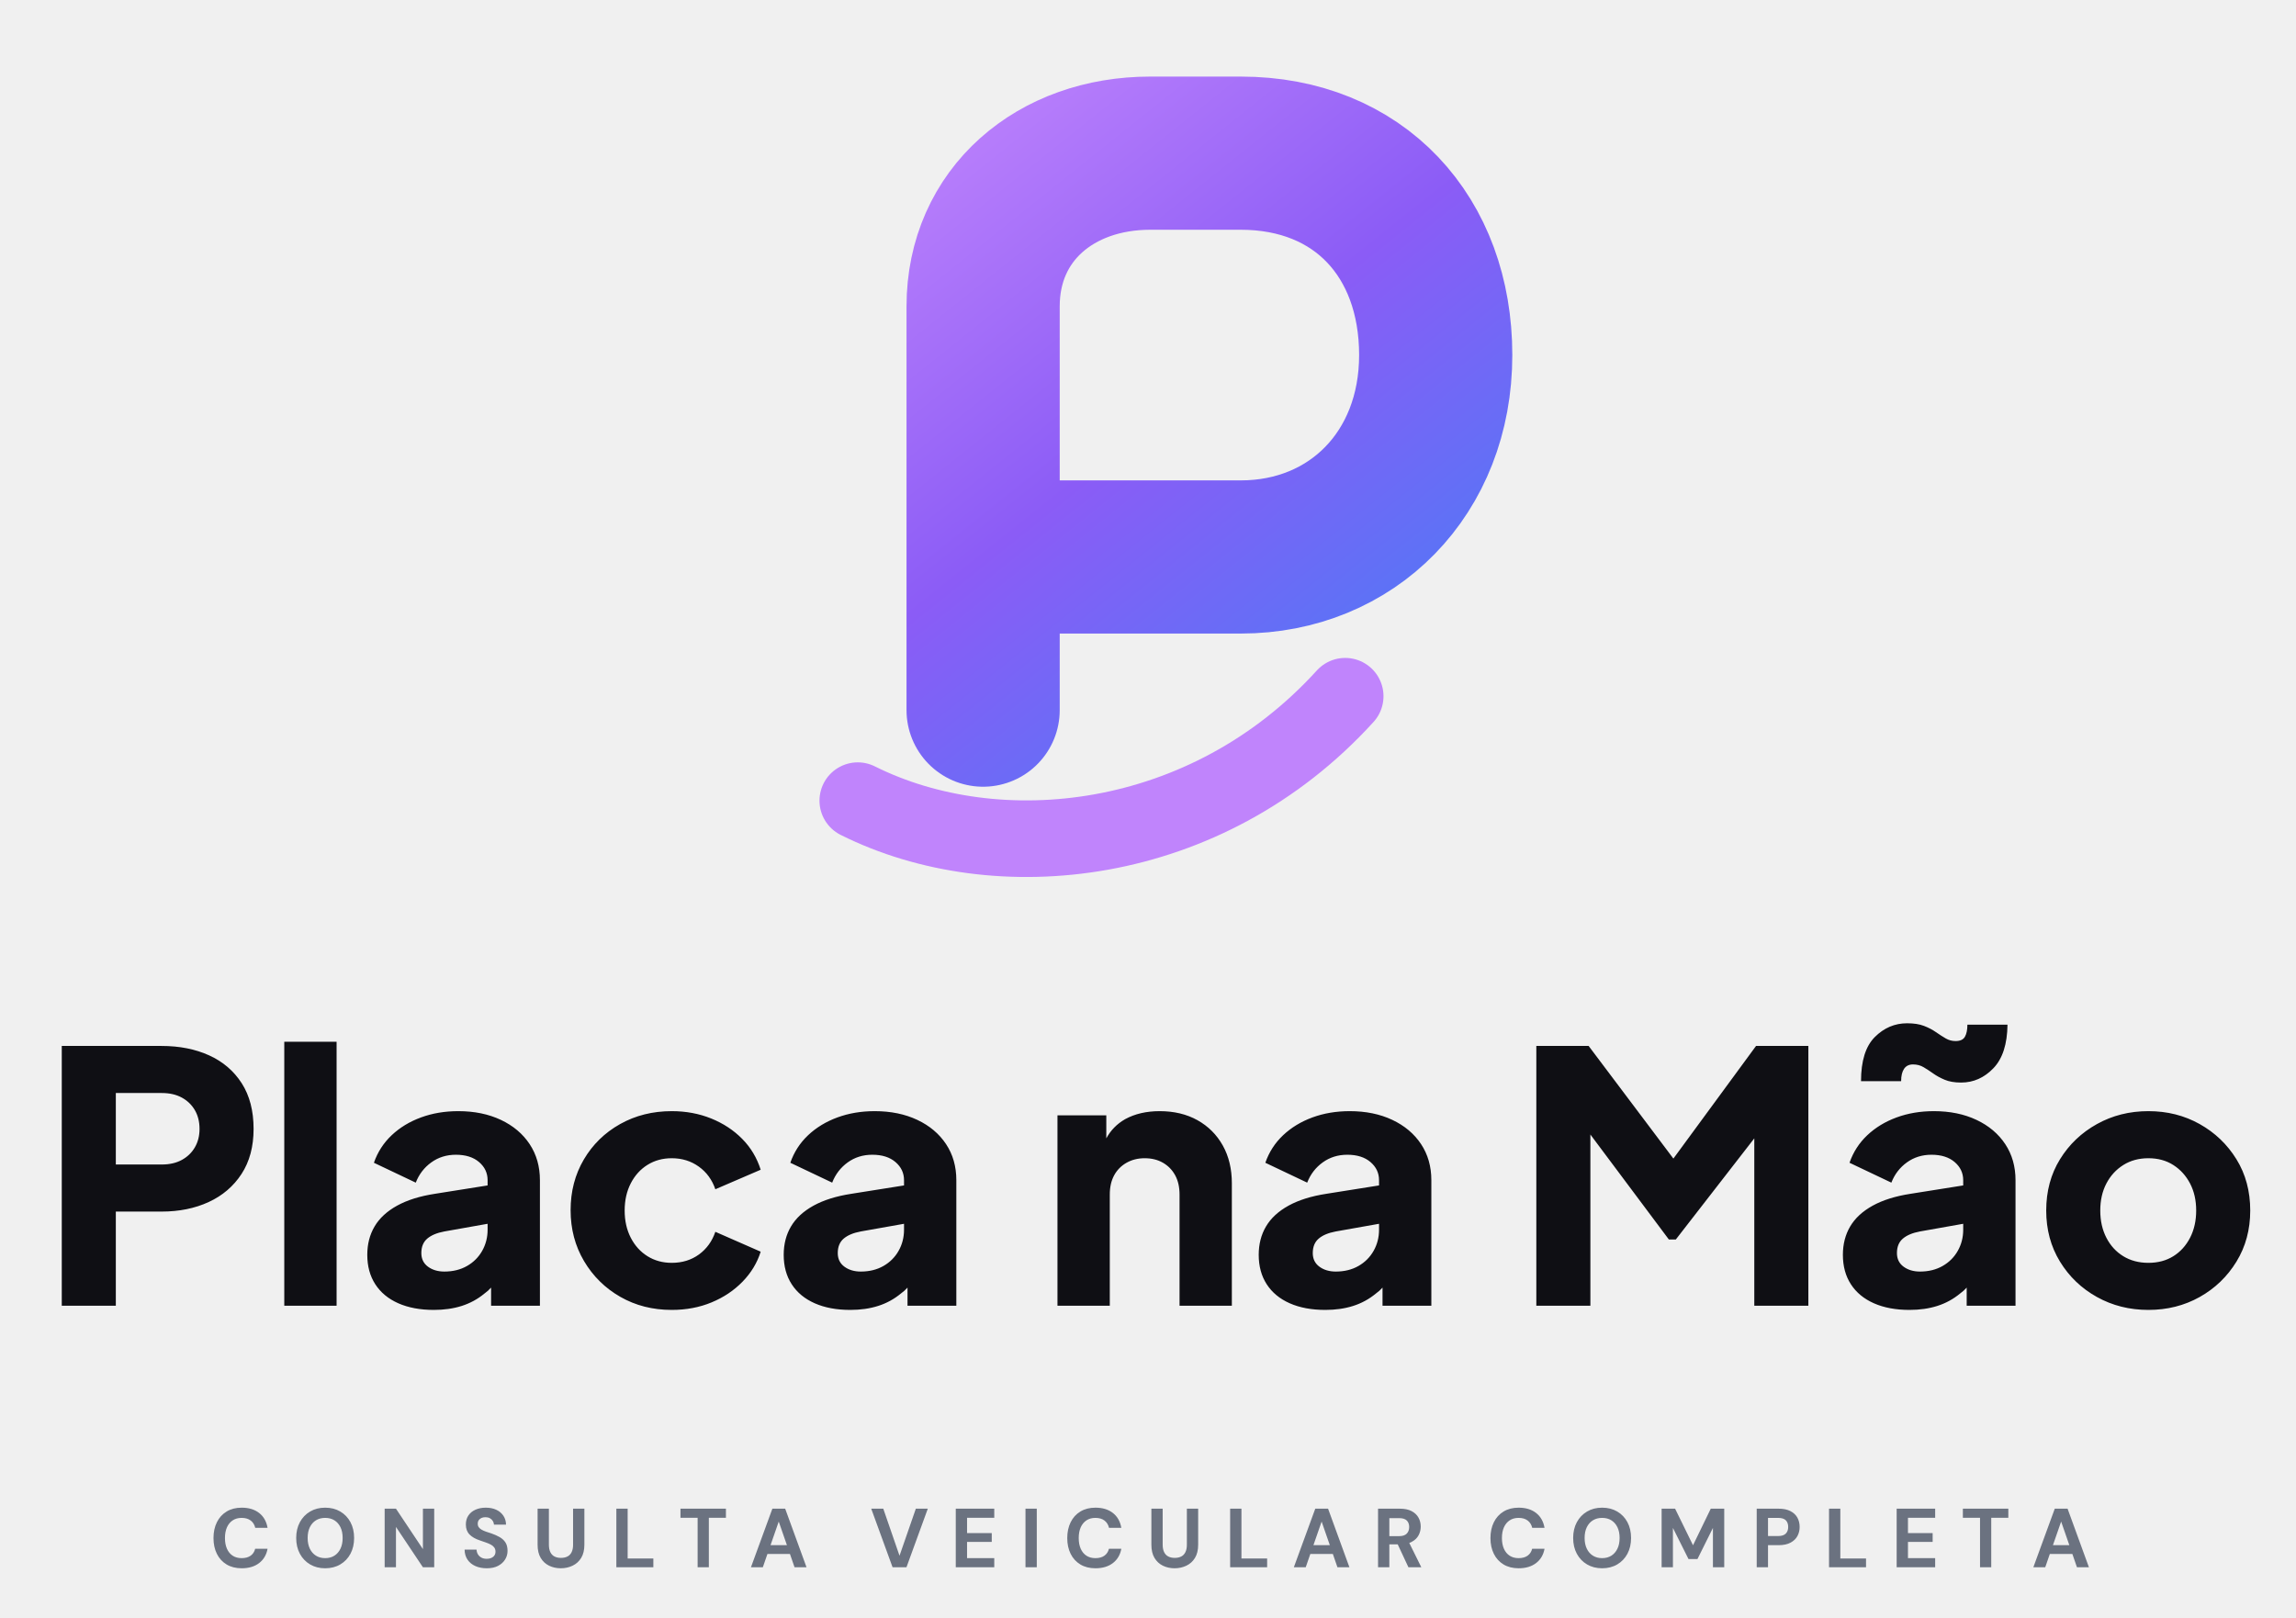
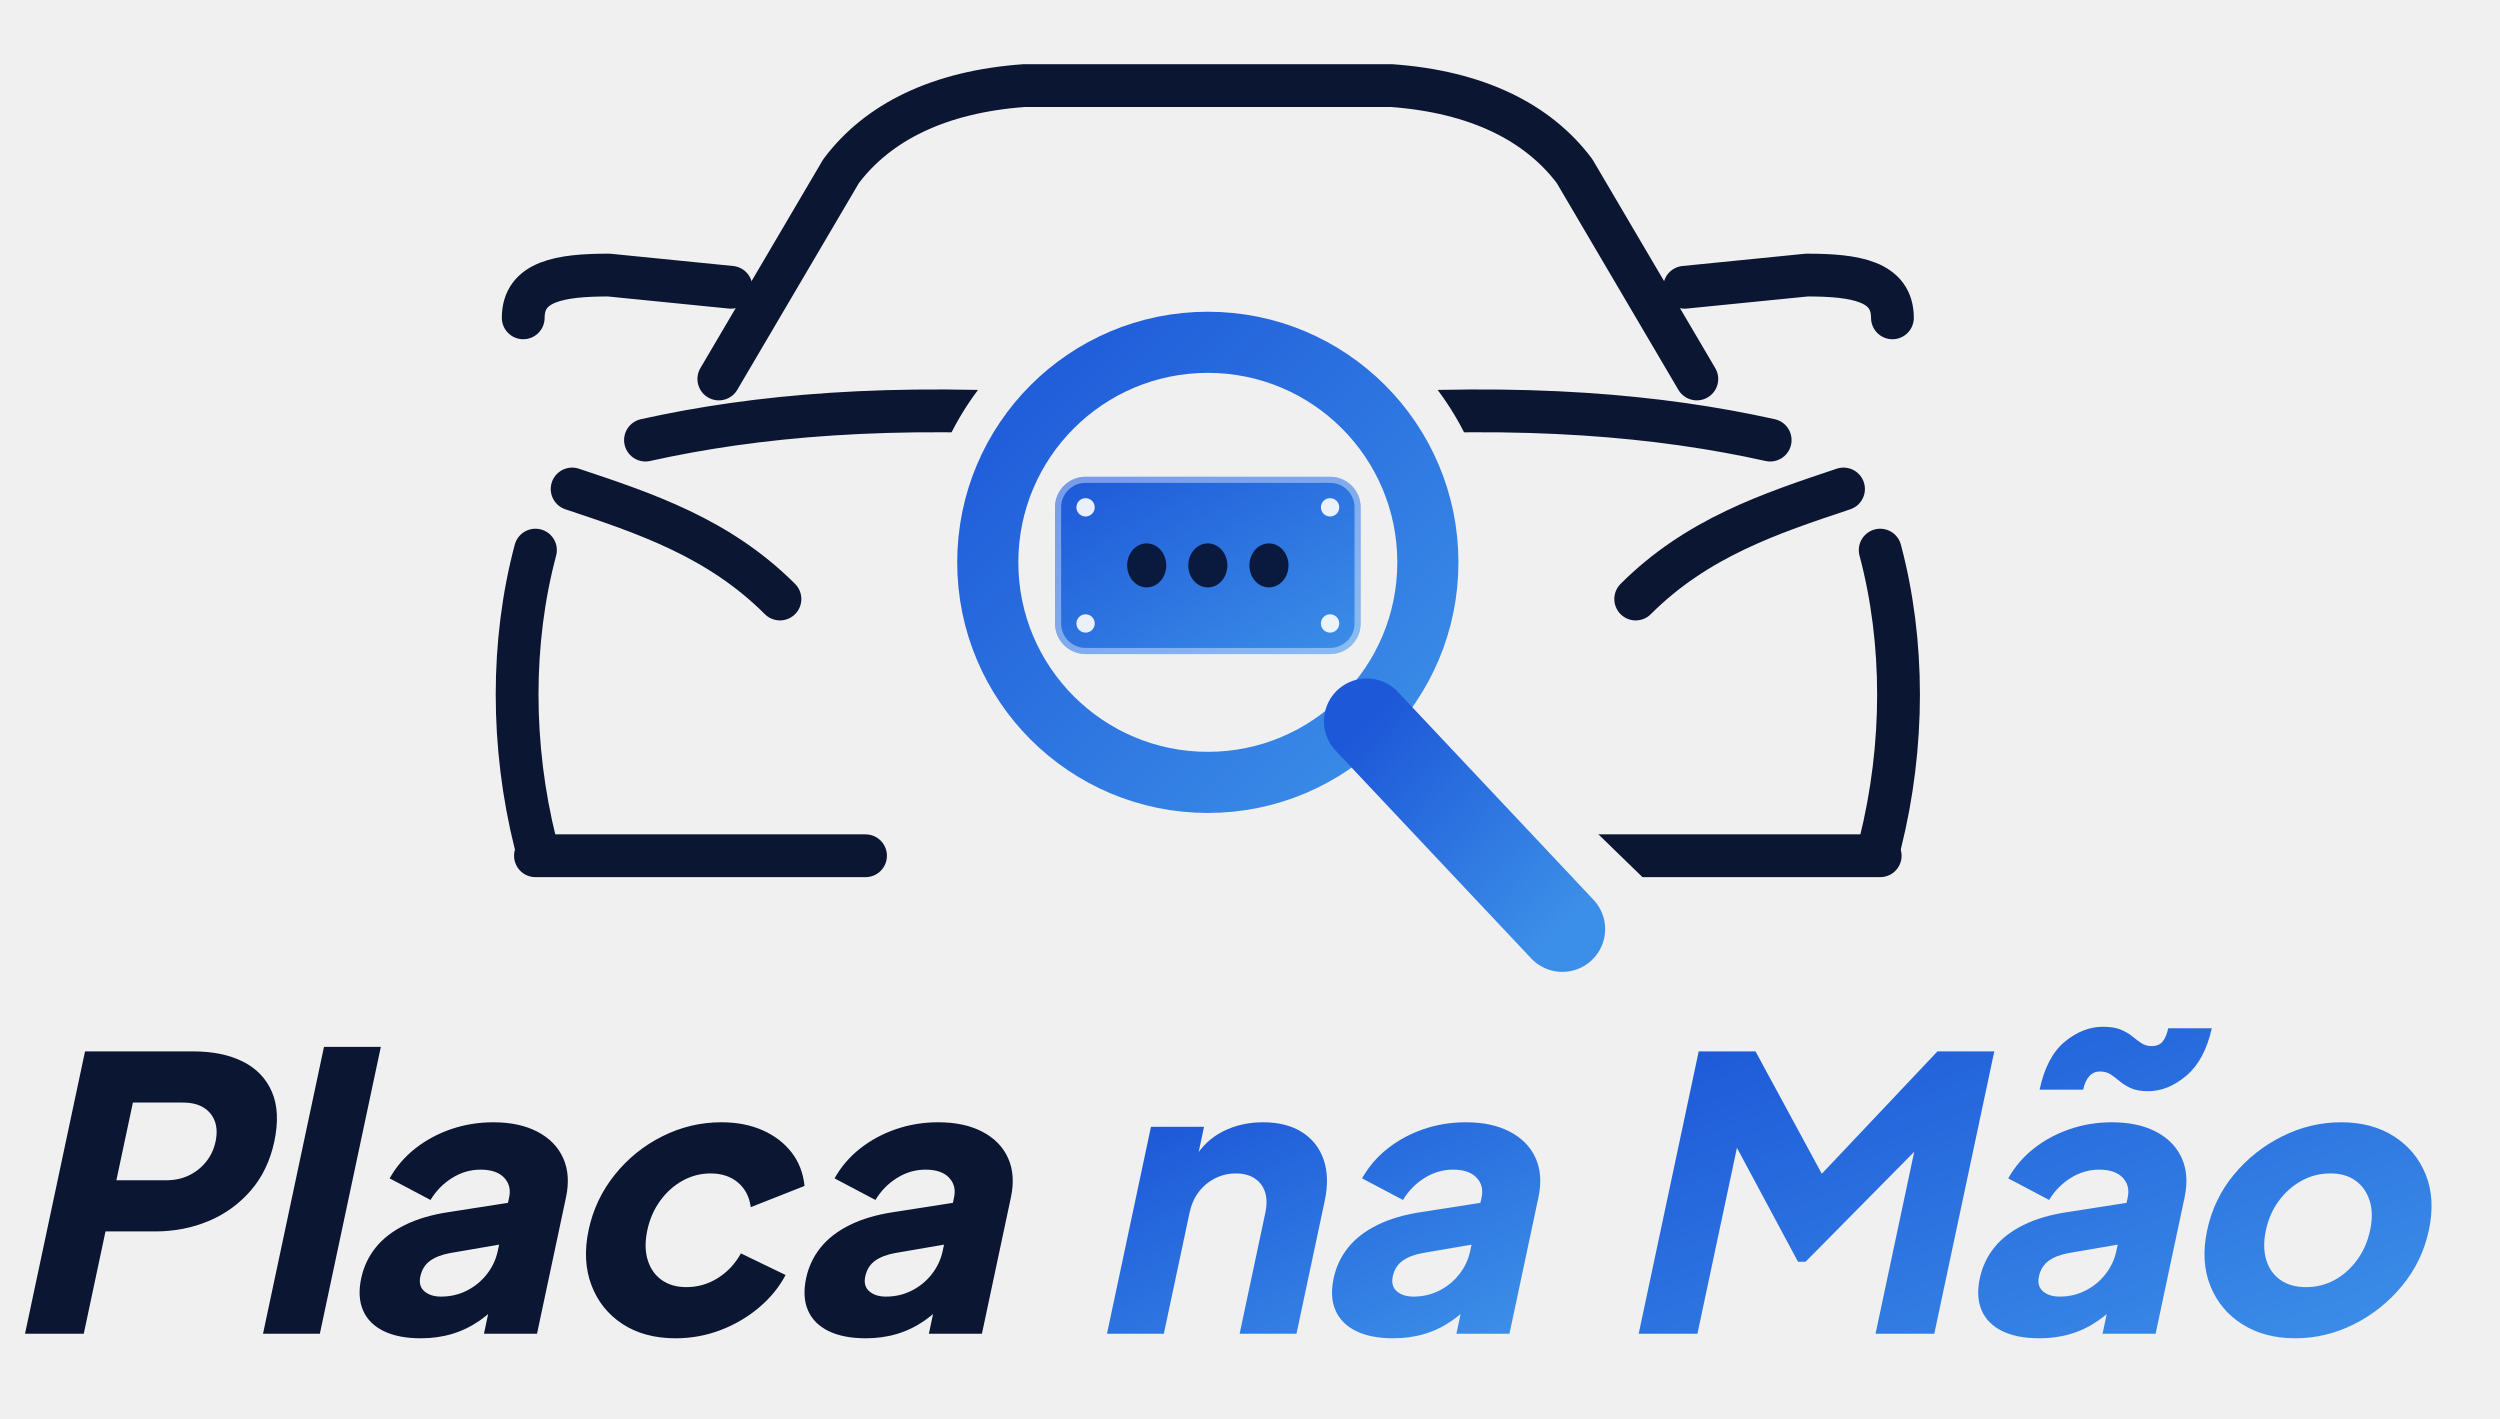
- <svg xmlns="http://www.w3.org/2000/svg" viewBox="0 0 237 167" width="237" height="167" role="img" aria-label="Placa na Mão">
+ <svg xmlns="http://www.w3.org/2000/svg" viewBox="0 0 409 232" width="409" height="232" role="img" aria-label="Placa na Mão">
  <defs>
-     <linearGradient id="g" x1="14" y1="8" x2="54" y2="58" gradientUnits="userSpaceOnUse">
-       <stop offset="0" stop-color="#C084FC" />
-       <stop offset=".45" stop-color="#8B5CF6" />
-       <stop offset="1" stop-color="#3B82F6" />
+     <linearGradient id="gl" x1="0" y1="0" x2="1" y2="1">
+       <stop offset="0" stop-color="#1D58D8" />
+       <stop offset="1" stop-color="#3C8FE8" />
    </linearGradient>
  </defs>
-   <g transform="translate(72.73 0) scale(1.4375)">
-     <path d="M20 51V22C20 15.4 25.2 11 32 11H38.5C47 11 52.5 17 52.5 25.5C52.5 34 46.5 40 38.5 40H20" fill="none" stroke="url(#g)" stroke-width="11" stroke-linecap="round" stroke-linejoin="round" />
-     <path d="M11 57.5C21 62.5 36 61 46 50" fill="none" stroke="#C084FC" stroke-width="5.5" stroke-linecap="round" />
+   <g transform="translate(75.6,0)">
+     <g>
+       <mask id="ml">
+         <rect width="244" height="170" fill="#fff" />
+         <circle cx="122" cy="92" r="47" fill="#000" />
+         <path d="M155 126 L190 160" stroke="#000" stroke-width="28" stroke-linecap="round" />
+       </mask>
+       <g mask="url(#ml)" fill="none" stroke="#0B1633" stroke-width="7" stroke-linecap="round" stroke-linejoin="round">
+         <path d="M42 62 L62 28 C68 20 78 15 92 14 H152 C166 15 176 20 182 28 L202 62" />
+         <path d="M10 52 C10 46 16 45 24 45 L44 47" />
+         <path d="M234 52 C234 46 228 45 220 45 L200 47" />
+         <path d="M30 72 C48 68 70 66 100 68" />
+         <path d="M214 72 C196 68 174 66 144 68" />
+         <path d="M18 80 C30 84 42 88 52 98" />
+         <path d="M226 80 C214 84 202 88 192 98" />
+         <path d="M12 90 C8 105 8 122 12 138" />
+         <path d="M232 90 C236 105 236 122 232 138" />
+         <path d="M12 140 H66" />
+         <path d="M232 140 H178" />
+       </g>
+     </g>
+     <circle cx="122" cy="92" r="36" fill="none" stroke="url(#gl)" stroke-width="10" />
+     <path d="M148 118 L180 152" stroke="url(#gl)" stroke-width="14" stroke-linecap="round" />
+     <rect x="97" y="78" width="50" height="29" rx="5" fill="url(#gl)" />
+     <rect x="97.5" y="78.5" width="49" height="28" rx="4.5" fill="none" stroke="#fff" stroke-opacity=".4" stroke-width="1" />
+     <g fill="#0A1A3F">
+       <ellipse cx="112" cy="92.5" rx="3.2" ry="3.6" />
+       <ellipse cx="122" cy="92.5" rx="3.2" ry="3.6" />
+       <ellipse cx="132" cy="92.5" rx="3.2" ry="3.6" />
+     </g>
+     <g fill="#fff" fill-opacity=".9">
+       <circle cx="102" cy="83" r="1.5" />
+       <circle cx="142" cy="83" r="1.5" />
+       <circle cx="102" cy="102" r="1.5" />
+       <circle cx="142" cy="102" r="1.5" />
+     </g>
  </g>
-   <g transform="translate(4.00 106)">
-     <path d="M2.376 28.8V1.98H12.672Q15.444 1.98 17.586 2.952Q19.728 3.924 20.952 5.832Q22.176 7.74 22.176 10.548Q22.176 13.284 20.934 15.192Q19.692 17.1 17.55 18.09Q15.408 19.08 12.672 19.08H7.956V28.8ZM7.956 14.22H12.708Q13.896 14.22 14.76 13.752Q15.624 13.284 16.11 12.456Q16.596 11.628 16.596 10.548Q16.596 9.432 16.11 8.604Q15.624 7.776 14.76 7.308Q13.896 6.84 12.708 6.84H7.956Z M25.344 28.8V1.548H30.744V28.8Z M40.788 29.232Q38.664 29.232 37.116 28.548Q35.568 27.864 34.74 26.586Q33.912 25.308 33.912 23.544Q33.912 21.888 34.668 20.61Q35.424 19.332 36.99 18.468Q38.556 17.604 40.896 17.244L46.332 16.38V15.84Q46.332 14.724 45.45 13.968Q44.568 13.212 43.056 13.212Q41.616 13.212 40.518 14.004Q39.42 14.796 38.916 16.092L34.596 14.04Q35.172 12.384 36.432 11.196Q37.692 10.008 39.456 9.36Q41.22 8.712 43.308 8.712Q45.792 8.712 47.7 9.612Q49.608 10.512 50.67 12.114Q51.732 13.716 51.732 15.84V28.8H46.692V26.928Q46.368 27.288 46.008 27.54Q44.964 28.404 43.668 28.818Q42.372 29.232 40.788 29.232ZM46.332 20.34 41.868 21.132Q40.716 21.348 40.104 21.87Q39.492 22.392 39.492 23.364Q39.492 24.264 40.176 24.768Q40.86 25.272 41.868 25.272Q43.2 25.272 44.208 24.696Q45.216 24.12 45.774 23.13Q46.332 22.14 46.332 20.952Z M65.34 29.232Q62.388 29.232 60.03 27.882Q57.672 26.532 56.286 24.192Q54.9 21.852 54.9 18.936Q54.9 16.02 56.268 13.698Q57.636 11.376 60.012 10.044Q62.388 8.712 65.34 8.712Q67.536 8.712 69.408 9.468Q71.28 10.224 72.612 11.574Q73.944 12.924 74.52 14.76L69.84 16.776Q69.336 15.3 68.13 14.436Q66.924 13.572 65.34 13.572Q63.936 13.572 62.838 14.256Q61.74 14.94 61.11 16.164Q60.48 17.388 60.48 18.972Q60.48 20.556 61.11 21.78Q61.74 23.004 62.838 23.688Q63.936 24.372 65.34 24.372Q66.96 24.372 68.148 23.508Q69.336 22.644 69.84 21.168L74.52 23.22Q73.98 24.948 72.648 26.316Q71.316 27.684 69.444 28.458Q67.572 29.232 65.34 29.232Z M83.772 29.232Q81.648 29.232 80.1 28.548Q78.552 27.864 77.724 26.586Q76.896 25.308 76.896 23.544Q76.896 21.888 77.652 20.61Q78.408 19.332 79.974 18.468Q81.54 17.604 83.88 17.244L89.316 16.38V15.84Q89.316 14.724 88.434 13.968Q87.552 13.212 86.04 13.212Q84.6 13.212 83.502 14.004Q82.404 14.796 81.9 16.092L77.58 14.04Q78.156 12.384 79.416 11.196Q80.676 10.008 82.44 9.36Q84.204 8.712 86.292 8.712Q88.776 8.712 90.684 9.612Q92.592 10.512 93.654 12.114Q94.716 13.716 94.716 15.84V28.8H89.676V26.928Q89.352 27.288 88.992 27.54Q87.948 28.404 86.652 28.818Q85.356 29.232 83.772 29.232ZM89.316 20.34 84.852 21.132Q83.7 21.348 83.088 21.87Q82.476 22.392 82.476 23.364Q82.476 24.264 83.16 24.768Q83.844 25.272 84.852 25.272Q86.184 25.272 87.192 24.696Q88.2 24.12 88.758 23.13Q89.316 22.14 89.316 20.952Z M105.156 28.8V9.144H110.196V11.52Q110.88 10.26 112.14 9.54Q113.652 8.712 115.704 8.712Q117.936 8.712 119.61 9.648Q121.284 10.584 122.22 12.258Q123.156 13.932 123.156 16.164V28.8H117.756V17.316Q117.756 16.164 117.306 15.336Q116.856 14.508 116.046 14.04Q115.236 13.572 114.156 13.572Q113.112 13.572 112.284 14.04Q111.456 14.508 111.006 15.336Q110.556 16.164 110.556 17.316V28.8Z M132.804 29.232Q130.68 29.232 129.132 28.548Q127.584 27.864 126.756 26.586Q125.928 25.308 125.928 23.544Q125.928 21.888 126.684 20.61Q127.44 19.332 129.006 18.468Q130.572 17.604 132.912 17.244L138.348 16.38V15.84Q138.348 14.724 137.466 13.968Q136.584 13.212 135.072 13.212Q133.632 13.212 132.534 14.004Q131.436 14.796 130.932 16.092L126.612 14.04Q127.188 12.384 128.448 11.196Q129.708 10.008 131.472 9.36Q133.236 8.712 135.324 8.712Q137.808 8.712 139.716 9.612Q141.624 10.512 142.686 12.114Q143.748 13.716 143.748 15.84V28.8H138.708V26.928Q138.384 27.288 138.024 27.54Q136.98 28.404 135.684 28.818Q134.388 29.232 132.804 29.232ZM138.348 20.34 133.884 21.132Q132.732 21.348 132.12 21.87Q131.508 22.392 131.508 23.364Q131.508 24.264 132.192 24.768Q132.876 25.272 133.884 25.272Q135.216 25.272 136.224 24.696Q137.232 24.12 137.79 23.13Q138.348 22.14 138.348 20.952Z M154.584 28.8V1.98H159.984L168.732 13.608L177.264 1.98H182.664V28.8H177.084V11.52L168.984 21.96H168.264L160.164 11.124V28.8Z M193.104 29.232Q190.98 29.232 189.432 28.548Q187.884 27.864 187.056 26.586Q186.228 25.308 186.228 23.544Q186.228 21.888 186.984 20.61Q187.74 19.332 189.306 18.468Q190.872 17.604 193.212 17.244L198.648 16.38V15.84Q198.648 14.724 197.766 13.968Q196.884 13.212 195.372 13.212Q193.932 13.212 192.834 14.004Q191.736 14.796 191.232 16.092L186.912 14.04Q187.488 12.384 188.748 11.196Q190.008 10.008 191.772 9.36Q193.536 8.712 195.624 8.712Q198.108 8.712 200.016 9.612Q201.924 10.512 202.986 12.114Q204.048 13.716 204.048 15.84V28.8H199.008V26.928Q198.684 27.288 198.324 27.54Q197.28 28.404 195.984 28.818Q194.688 29.232 193.104 29.232ZM198.648 20.34 194.184 21.132Q193.032 21.348 192.42 21.87Q191.808 22.392 191.808 23.364Q191.808 24.264 192.492 24.768Q193.176 25.272 194.184 25.272Q195.516 25.272 196.524 24.696Q197.532 24.12 198.09 23.13Q198.648 22.14 198.648 20.952ZM198.432 5.76Q197.424 5.76 196.74 5.472Q196.056 5.184 195.552 4.824Q195.048 4.464 194.562 4.176Q194.076 3.888 193.464 3.888Q192.852 3.888 192.546 4.338Q192.24 4.788 192.24 5.616H188.1Q188.1 2.484 189.522 1.062Q190.944 -0.36 192.852 -0.36Q193.896 -0.36 194.598 -0.09Q195.3 0.18 195.84 0.558Q196.38 0.936 196.848 1.206Q197.316 1.476 197.856 1.476Q198.576 1.476 198.828 1.026Q199.08 0.576 199.08 -0.216H203.22Q203.184 2.808 201.762 4.284Q200.34 5.76 198.432 5.76Z M217.764 29.232Q214.848 29.232 212.454 27.9Q210.06 26.568 208.638 24.246Q207.216 21.924 207.216 18.972Q207.216 15.984 208.638 13.68Q210.06 11.376 212.454 10.044Q214.848 8.712 217.764 8.712Q220.68 8.712 223.056 10.044Q225.432 11.376 226.854 13.68Q228.276 15.984 228.276 18.972Q228.276 21.924 226.854 24.246Q225.432 26.568 223.056 27.9Q220.68 29.232 217.764 29.232ZM217.764 24.372Q219.24 24.372 220.338 23.688Q221.436 23.004 222.066 21.78Q222.696 20.556 222.696 18.972Q222.696 17.388 222.066 16.182Q221.436 14.976 220.338 14.274Q219.24 13.572 217.764 13.572Q216.288 13.572 215.172 14.274Q214.056 14.976 213.426 16.182Q212.796 17.388 212.796 18.972Q212.796 20.556 213.426 21.78Q214.056 23.004 215.172 23.688Q216.288 24.372 217.764 24.372Z" fill="#0F0F14" />
-   </g>
-   <g transform="translate(21.64 106)">
-     <path d="M3.309 55.904Q2.402 55.904 1.75 55.511Q1.097 55.117 0.747 54.413Q0.397 53.709 0.397 52.785Q0.397 51.86 0.747 51.152Q1.097 50.443 1.75 50.046Q2.402 49.648 3.309 49.648Q4.406 49.648 5.106 50.193Q5.806 50.737 5.979 51.731H4.709Q4.596 51.247 4.238 50.975Q3.879 50.702 3.3 50.702Q2.765 50.702 2.38 50.957Q1.996 51.212 1.788 51.674Q1.581 52.137 1.581 52.785Q1.581 53.424 1.788 53.891Q1.996 54.357 2.38 54.608Q2.765 54.858 3.3 54.858Q3.879 54.858 4.234 54.603Q4.588 54.348 4.7 53.891H5.979Q5.806 54.832 5.106 55.368Q4.406 55.904 3.309 55.904Z M11.923 55.904Q11.042 55.904 10.368 55.506Q9.694 55.109 9.314 54.405Q8.934 53.7 8.934 52.776Q8.934 51.852 9.314 51.147Q9.694 50.443 10.368 50.046Q11.042 49.648 11.923 49.648Q12.813 49.648 13.487 50.046Q14.161 50.443 14.537 51.147Q14.913 51.852 14.913 52.776Q14.913 53.7 14.537 54.405Q14.161 55.109 13.487 55.506Q12.813 55.904 11.923 55.904ZM11.923 54.858Q12.476 54.858 12.878 54.603Q13.28 54.348 13.504 53.882Q13.729 53.415 13.729 52.776Q13.729 52.128 13.504 51.666Q13.28 51.204 12.878 50.953Q12.476 50.702 11.923 50.702Q11.379 50.702 10.973 50.953Q10.567 51.204 10.342 51.666Q10.117 52.128 10.117 52.776Q10.117 53.415 10.342 53.882Q10.567 54.348 10.973 54.603Q11.379 54.858 11.923 54.858Z M18.066 55.8V49.752H19.233L22.015 53.925V49.752H23.181V55.8H22.015L19.233 51.636V55.8Z M28.607 55.904Q27.95 55.904 27.436 55.679Q26.922 55.454 26.624 55.022Q26.326 54.59 26.317 53.977H27.553Q27.562 54.245 27.691 54.461Q27.821 54.677 28.05 54.802Q28.279 54.927 28.598 54.927Q28.875 54.927 29.078 54.837Q29.281 54.746 29.393 54.582Q29.506 54.418 29.506 54.193Q29.506 53.934 29.38 53.761Q29.255 53.588 29.035 53.467Q28.814 53.346 28.525 53.247Q28.236 53.148 27.916 53.035Q27.199 52.802 26.823 52.413Q26.447 52.024 26.447 51.385Q26.447 50.841 26.711 50.452Q26.974 50.063 27.441 49.856Q27.907 49.648 28.503 49.648Q29.117 49.648 29.579 49.86Q30.041 50.072 30.313 50.469Q30.586 50.867 30.594 51.402H29.35Q29.341 51.204 29.233 51.026Q29.125 50.849 28.935 50.741Q28.745 50.633 28.486 50.633Q28.261 50.625 28.076 50.702Q27.89 50.78 27.782 50.931Q27.674 51.083 27.674 51.307Q27.674 51.523 27.782 51.67Q27.89 51.817 28.08 51.925Q28.27 52.033 28.529 52.124Q28.788 52.214 29.091 52.309Q29.54 52.465 29.92 52.677Q30.3 52.888 30.525 53.225Q30.75 53.562 30.75 54.115Q30.75 54.59 30.499 54.996Q30.249 55.403 29.778 55.653Q29.307 55.904 28.607 55.904Z M36.245 55.904Q35.58 55.904 35.035 55.636Q34.491 55.368 34.171 54.832Q33.852 54.297 33.852 53.467V49.752H35.018V53.476Q35.018 53.925 35.165 54.232Q35.312 54.539 35.592 54.685Q35.873 54.832 36.262 54.832Q36.66 54.832 36.94 54.685Q37.221 54.539 37.368 54.232Q37.515 53.925 37.515 53.476V49.752H38.681V53.467Q38.681 54.297 38.353 54.832Q38.025 55.368 37.467 55.636Q36.91 55.904 36.245 55.904Z M41.982 55.8V49.752H43.148V54.893H45.801V55.8Z M50.371 55.8V50.694H48.6V49.752H53.292V50.694H51.529V55.8Z M55.875 55.8 58.087 49.752H59.409L61.612 55.8H60.376L59.901 54.426H57.577L57.102 55.8ZM59.59 53.519 58.743 51.083 57.897 53.519Z M70.494 55.8 68.291 49.752H69.535L71.211 54.608L72.896 49.752H74.131L71.928 55.8Z M77.017 55.8V49.752H80.991V50.694H78.183V52.275H80.732V53.182H78.183V54.858H80.991V55.8Z M84.214 55.8V49.752H85.38V55.8Z M91.437 55.904Q90.53 55.904 89.878 55.511Q89.225 55.117 88.875 54.413Q88.525 53.709 88.525 52.785Q88.525 51.86 88.875 51.152Q89.225 50.443 89.878 50.046Q90.53 49.648 91.437 49.648Q92.534 49.648 93.234 50.193Q93.934 50.737 94.107 51.731H92.837Q92.724 51.247 92.366 50.975Q92.007 50.702 91.428 50.702Q90.893 50.702 90.508 50.957Q90.124 51.212 89.916 51.674Q89.709 52.137 89.709 52.785Q89.709 53.424 89.916 53.891Q90.124 54.357 90.508 54.608Q90.893 54.858 91.428 54.858Q92.007 54.858 92.362 54.603Q92.716 54.348 92.828 53.891H94.107Q93.934 54.832 93.234 55.368Q92.534 55.904 91.437 55.904Z M99.602 55.904Q98.937 55.904 98.392 55.636Q97.848 55.368 97.528 54.832Q97.209 54.297 97.209 53.467V49.752H98.375V53.476Q98.375 53.925 98.522 54.232Q98.669 54.539 98.95 54.685Q99.23 54.832 99.619 54.832Q100.017 54.832 100.297 54.685Q100.578 54.539 100.725 54.232Q100.872 53.925 100.872 53.476V49.752H102.038V53.467Q102.038 54.297 101.71 54.832Q101.382 55.368 100.824 55.636Q100.267 55.904 99.602 55.904Z M105.339 55.8V49.752H106.505V54.893H109.158V55.8Z M111.914 55.8 114.126 49.752H115.448L117.651 55.8H116.415L115.94 54.426H113.616L113.141 55.8ZM115.629 53.519 114.782 51.083 113.936 53.519Z M120.606 55.8V49.752H122.861Q123.595 49.752 124.07 50.003Q124.546 50.253 124.779 50.672Q125.012 51.091 125.012 51.601Q125.012 52.085 124.788 52.504Q124.563 52.923 124.088 53.173Q123.967 53.243 123.828 53.286L125.073 55.8H123.742L122.636 53.433H121.772V55.8ZM121.772 52.586H122.792Q123.319 52.586 123.569 52.327Q123.82 52.068 123.82 51.644Q123.82 51.221 123.574 50.975Q123.327 50.728 122.792 50.728H121.772Z M135.121 55.904Q134.214 55.904 133.561 55.511Q132.909 55.117 132.559 54.413Q132.209 53.709 132.209 52.785Q132.209 51.86 132.559 51.152Q132.909 50.443 133.561 50.046Q134.214 49.648 135.121 49.648Q136.218 49.648 136.918 50.193Q137.618 50.737 137.791 51.731H136.521Q136.408 51.247 136.05 50.975Q135.691 50.702 135.112 50.702Q134.577 50.702 134.192 50.957Q133.808 51.212 133.6 51.674Q133.393 52.137 133.393 52.785Q133.393 53.424 133.6 53.891Q133.808 54.357 134.192 54.608Q134.577 54.858 135.112 54.858Q135.691 54.858 136.045 54.603Q136.4 54.348 136.512 53.891H137.791Q137.618 54.832 136.918 55.368Q136.218 55.904 135.121 55.904Z M143.735 55.904Q142.854 55.904 142.18 55.506Q141.506 55.109 141.126 54.405Q140.746 53.7 140.746 52.776Q140.746 51.852 141.126 51.147Q141.506 50.443 142.18 50.046Q142.854 49.648 143.735 49.648Q144.625 49.648 145.299 50.046Q145.973 50.443 146.349 51.147Q146.724 51.852 146.724 52.776Q146.724 53.7 146.349 54.405Q145.973 55.109 145.299 55.506Q144.625 55.904 143.735 55.904ZM143.735 54.858Q144.288 54.858 144.69 54.603Q145.092 54.348 145.316 53.882Q145.541 53.415 145.541 52.776Q145.541 52.128 145.316 51.666Q145.092 51.204 144.69 50.953Q144.288 50.702 143.735 50.702Q143.191 50.702 142.785 50.953Q142.379 51.204 142.154 51.666Q141.929 52.128 141.929 52.776Q141.929 53.415 142.154 53.882Q142.379 54.348 142.785 54.603Q143.191 54.858 143.735 54.858Z M149.878 55.8V49.752H151.269L153.118 53.528L154.95 49.752H156.341V55.8H155.174V51.739L153.576 54.953H152.652L151.044 51.739V55.8Z M159.693 55.8V49.752H161.957Q162.691 49.752 163.175 50.003Q163.659 50.253 163.892 50.676Q164.125 51.1 164.125 51.644Q164.125 52.145 163.901 52.569Q163.676 52.992 163.192 53.256Q162.708 53.519 161.957 53.519H160.86V55.8ZM160.86 52.577H161.888Q162.449 52.577 162.696 52.322Q162.942 52.068 162.942 51.644Q162.942 51.195 162.696 50.949Q162.449 50.702 161.888 50.702H160.86Z M167.158 55.8V49.752H168.324V54.893H170.977V55.8Z M174.139 55.8V49.752H178.114V50.694H175.306V52.275H177.854V53.182H175.306V54.858H178.114V55.8Z M182.745 55.8V50.694H180.973V49.752H185.665V50.694H183.902V55.8Z M188.248 55.8 190.46 49.752H191.782L193.985 55.8H192.75L192.275 54.426H189.95L189.475 55.8ZM191.964 53.519 191.117 51.083 190.27 53.519Z" fill="#6B7280" />
+   <g transform="translate(0,218.2)">
+     <g transform="scale(0.062) skewX(-12)">
+       <path d="M66 0V-745H352Q429 -745 488.5 -718Q548 -691 582 -638Q616 -585 616 -507Q616 -431 581.5 -378Q547 -325 487.5 -297.5Q428 -270 352 -270H221V0ZM221 -405H353Q386 -405 410 -418Q434 -431 447.5 -454Q461 -477 461 -507Q461 -538 447.5 -561Q434 -584 410 -597Q386 -610 353 -610H221ZM694 0V-757H844V0ZM1113 12Q1054 12 1011 -7Q968 -26 945 -61.5Q922 -97 922 -146Q922 -192 943 -227.5Q964 -263 1007.5 -287Q1051 -311 1116 -321L1283 -348V-238L1143 -213Q1111 -207 1094 -192.5Q1077 -178 1077 -151Q1077 -126 1096 -112Q1115 -98 1143 -98Q1180 -98 1208 -114Q1236 -130 1251.5 -157.5Q1267 -185 1267 -218V-360Q1267 -391 1242.5 -412Q1218 -433 1176 -433Q1136 -433 1105.5 -411Q1075 -389 1061 -353L941 -410Q957 -456 992 -489Q1027 -522 1076 -540Q1125 -558 1183 -558Q1252 -558 1305 -533Q1358 -508 1387.5 -463.5Q1417 -419 1417 -360V0H1277V-88L1311 -94Q1287 -58 1258 -34.5Q1229 -11 1193 0.5Q1157 12 1113 12ZM1785 12Q1703 12 1637.5 -25.5Q1572 -63 1533.5 -128Q1495 -193 1495 -274Q1495 -355 1533 -419.5Q1571 -484 1637 -521Q1703 -558 1785 -558Q1846 -558 1898 -537Q1950 -516 1987 -478.5Q2024 -441 2040 -390L1910 -334Q1896 -375 1862.5 -399Q1829 -423 1785 -423Q1746 -423 1715.5 -404Q1685 -385 1667.5 -351Q1650 -317 1650 -273Q1650 -229 1667.5 -195Q1685 -161 1715.5 -142Q1746 -123 1785 -123Q1830 -123 1863 -147Q1896 -171 1910 -212L2040 -155Q2025 -107 1988 -69Q1951 -31 1899 -9.5Q1847 12 1785 12ZM2287 12Q2228 12 2185 -7Q2142 -26 2119 -61.5Q2096 -97 2096 -146Q2096 -192 2117 -227.5Q2138 -263 2181.5 -287Q2225 -311 2290 -321L2457 -348V-238L2317 -213Q2285 -207 2268 -192.5Q2251 -178 2251 -151Q2251 -126 2270 -112Q2289 -98 2317 -98Q2354 -98 2382 -114Q2410 -130 2425.5 -157.5Q2441 -185 2441 -218V-360Q2441 -391 2416.5 -412Q2392 -433 2350 -433Q2310 -433 2279.5 -411Q2249 -389 2235 -353L2115 -410Q2131 -456 2166 -489Q2201 -522 2250 -540Q2299 -558 2357 -558Q2426 -558 2479 -533Q2532 -508 2561.5 -463.5Q2591 -419 2591 -360V0H2451V-88L2485 -94Q2461 -58 2432 -34.5Q2403 -11 2367 0.5Q2331 12 2287 12Z" fill="#0B1633" />
+       <path d="M2921 0V-546H3061V-438L3053 -462Q3072 -511 3114.5 -534.5Q3157 -558 3214 -558Q3276 -558 3322.5 -532Q3369 -506 3395 -459.5Q3421 -413 3421 -351V0H3271V-319Q3271 -351 3258.5 -374Q3246 -397 3223.5 -410Q3201 -423 3171 -423Q3142 -423 3119 -410Q3096 -397 3083.5 -374Q3071 -351 3071 -319V0ZM3679 12Q3620 12 3577 -7Q3534 -26 3511 -61.5Q3488 -97 3488 -146Q3488 -192 3509 -227.5Q3530 -263 3573.5 -287Q3617 -311 3682 -321L3849 -348V-238L3709 -213Q3677 -207 3660 -192.5Q3643 -178 3643 -151Q3643 -126 3662 -112Q3681 -98 3709 -98Q3746 -98 3774 -114Q3802 -130 3817.5 -157.5Q3833 -185 3833 -218V-360Q3833 -391 3808.5 -412Q3784 -433 3742 -433Q3702 -433 3671.5 -411Q3641 -389 3627 -353L3507 -410Q3523 -456 3558 -489Q3593 -522 3642 -540Q3691 -558 3749 -558Q3818 -558 3871 -533Q3924 -508 3953.5 -463.5Q3983 -419 3983 -360V0H3843V-88L3877 -94Q3853 -58 3824 -34.5Q3795 -11 3759 0.5Q3723 12 3679 12Z" fill="url(#gl)" />
+       <path d="M4324 0V-745H4474L4753 -375H4683L4954 -745H5104V0H4949V-574L5011 -560L4724 -190H4704L4427 -560L4479 -574V0ZM5384 12Q5325 12 5282 -7Q5239 -26 5216 -61.5Q5193 -97 5193 -146Q5193 -192 5214 -227.5Q5235 -263 5278.5 -287Q5322 -311 5387 -321L5554 -348V-238L5414 -213Q5382 -207 5365 -192.5Q5348 -178 5348 -151Q5348 -126 5367 -112Q5386 -98 5414 -98Q5451 -98 5479 -114Q5507 -130 5522.5 -157.5Q5538 -185 5538 -218V-360Q5538 -391 5513.5 -412Q5489 -433 5447 -433Q5407 -433 5376.5 -411Q5346 -389 5332 -353L5212 -410Q5228 -456 5263 -489Q5298 -522 5347 -540Q5396 -558 5454 -558Q5523 -558 5576 -533Q5629 -508 5658.5 -463.5Q5688 -419 5688 -360V0H5548V-88L5582 -94Q5558 -58 5529 -34.5Q5500 -11 5464 0.5Q5428 12 5384 12ZM5532 -640Q5504 -640 5485 -648Q5466 -656 5452 -666Q5438 -676 5424.5 -684Q5411 -692 5394 -692Q5377 -692 5368.5 -679.5Q5360 -667 5360 -644H5245Q5245 -731 5284.5 -770.5Q5324 -810 5377 -810Q5406 -810 5425.5 -802.5Q5445 -795 5460 -784.5Q5475 -774 5488 -766.5Q5501 -759 5516 -759Q5536 -759 5543 -771.5Q5550 -784 5550 -806H5665Q5664 -722 5624.5 -681Q5585 -640 5532 -640ZM6059 12Q5978 12 5911.5 -25Q5845 -62 5805.5 -126.5Q5766 -191 5766 -273Q5766 -356 5805.5 -420Q5845 -484 5911.5 -521Q5978 -558 6059 -558Q6140 -558 6206 -521Q6272 -484 6311.5 -420Q6351 -356 6351 -273Q6351 -191 6311.5 -126.5Q6272 -62 6206 -25Q6140 12 6059 12ZM6059 -123Q6100 -123 6130.5 -142Q6161 -161 6178.5 -195Q6196 -229 6196 -273Q6196 -317 6178.5 -350.5Q6161 -384 6130.5 -403.5Q6100 -423 6059 -423Q6018 -423 5987 -403.5Q5956 -384 5938.5 -350.5Q5921 -317 5921 -273Q5921 -229 5938.5 -195Q5956 -161 5987 -142Q6018 -123 6059 -123Z" fill="url(#gl)" />
+     </g>
  </g>
</svg>
